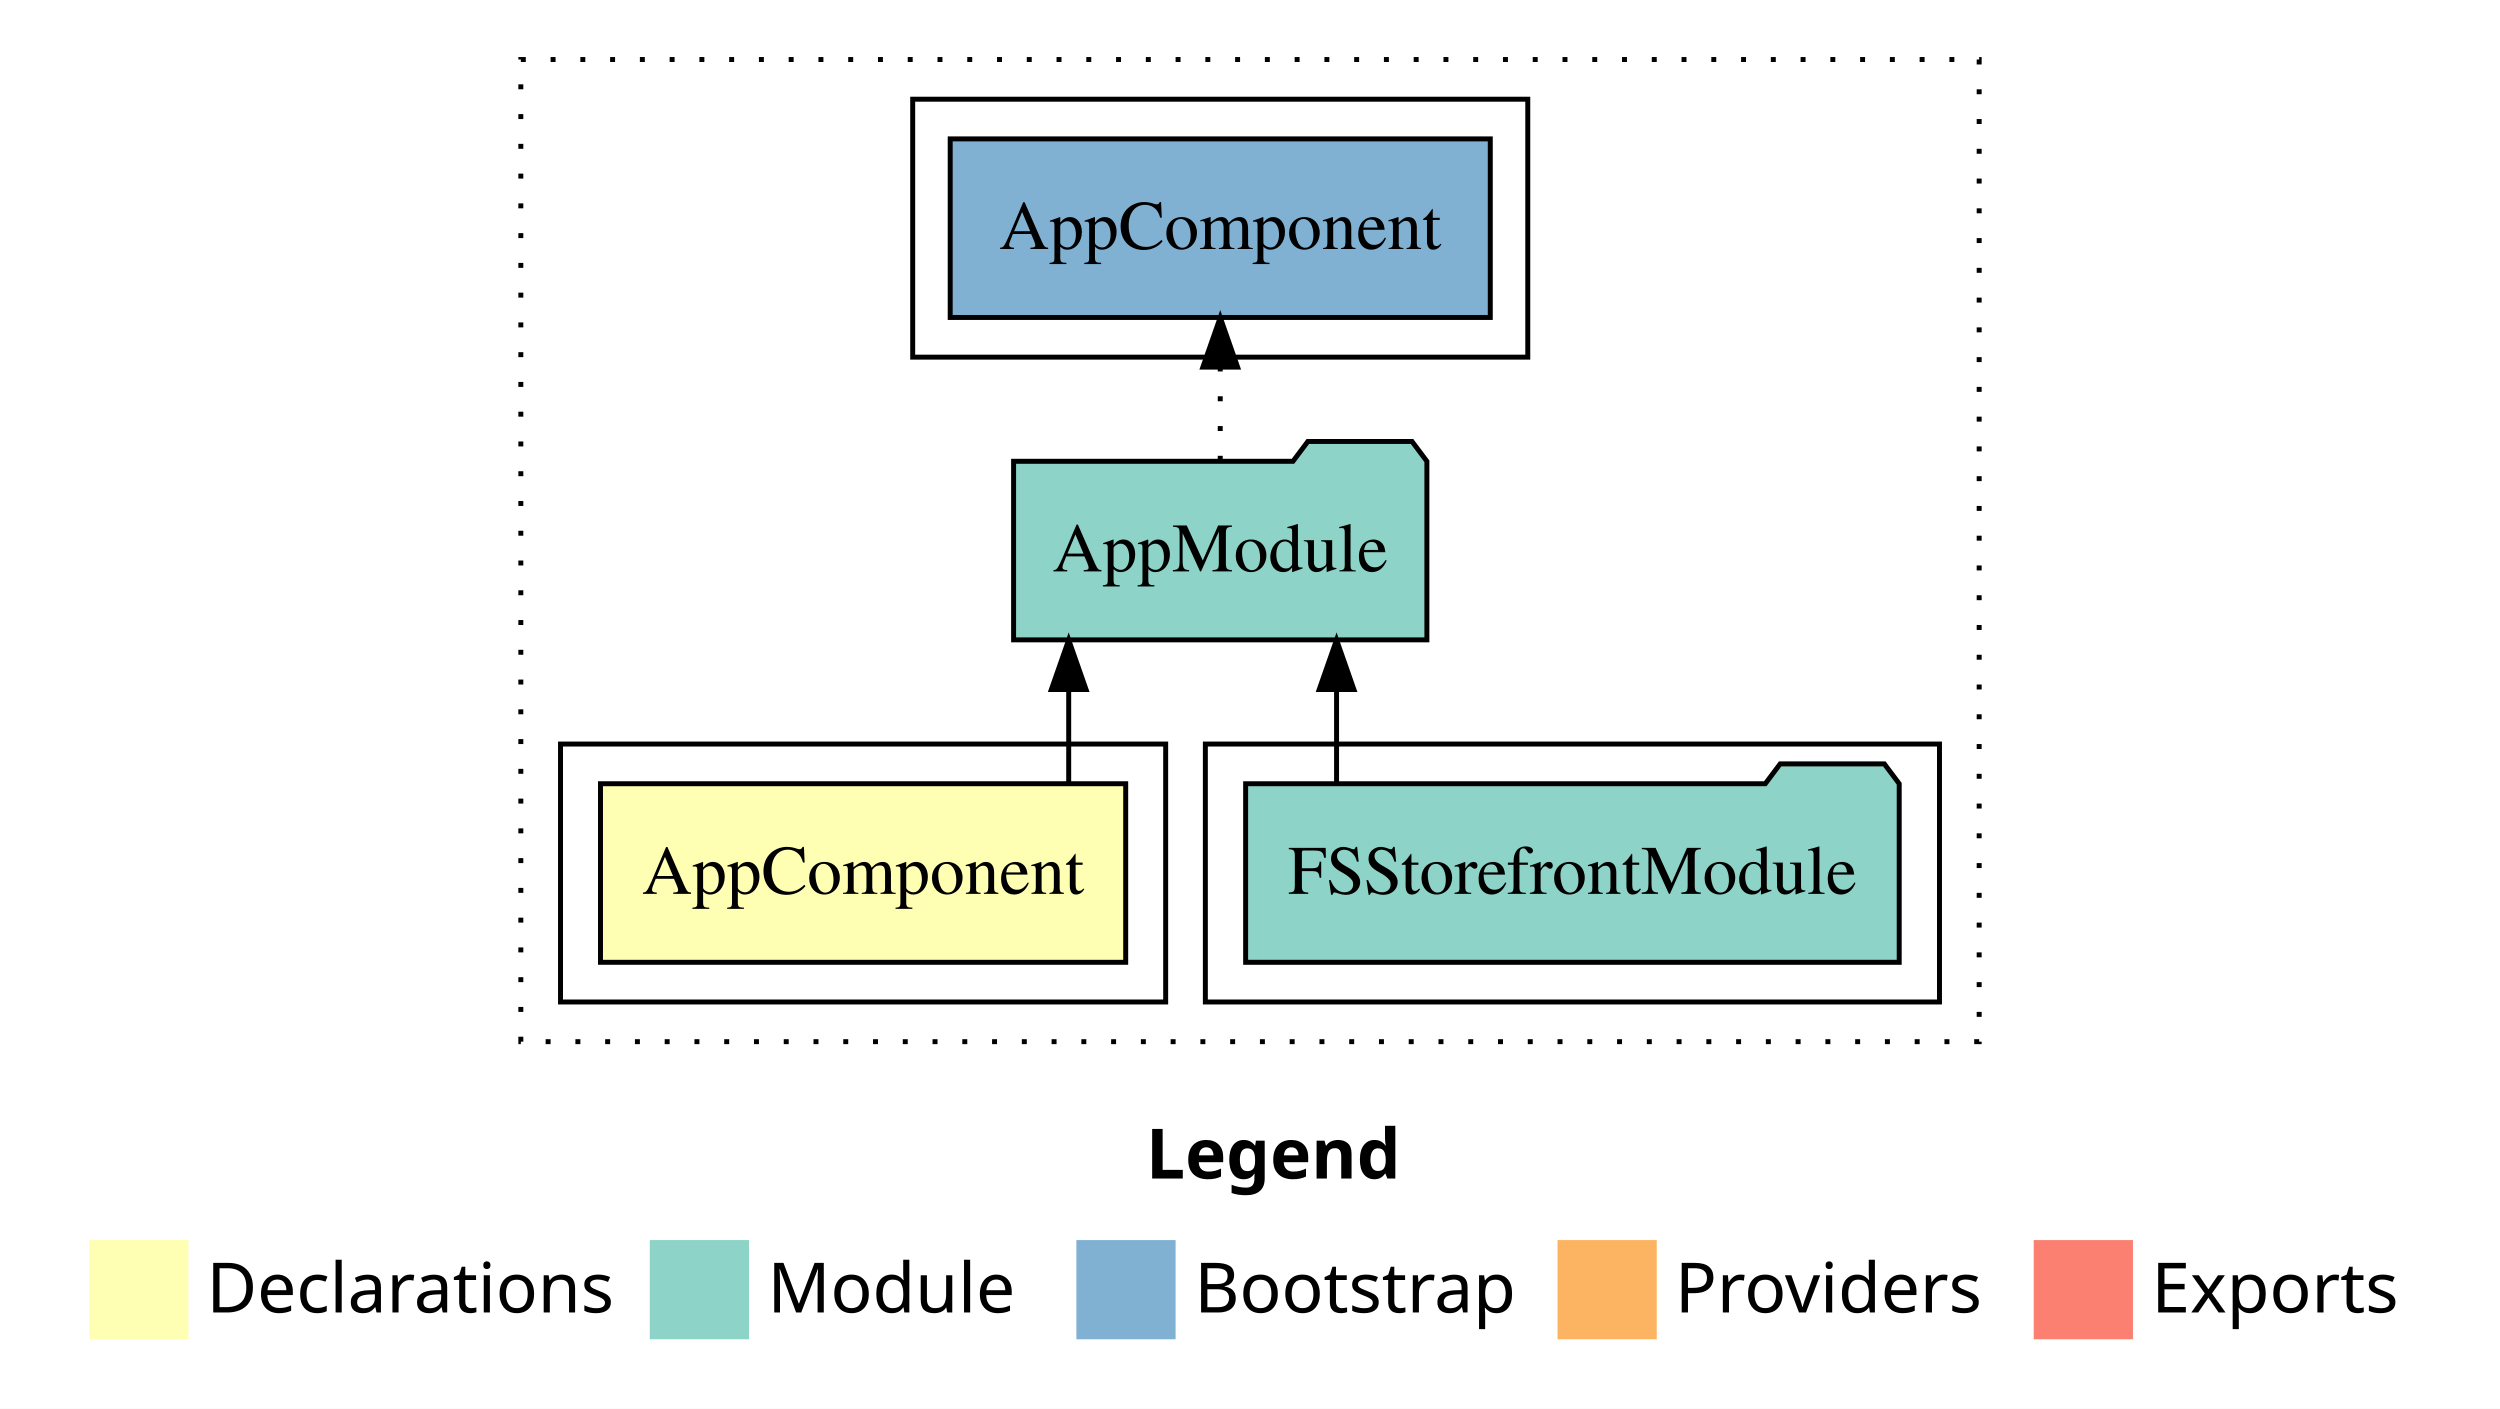
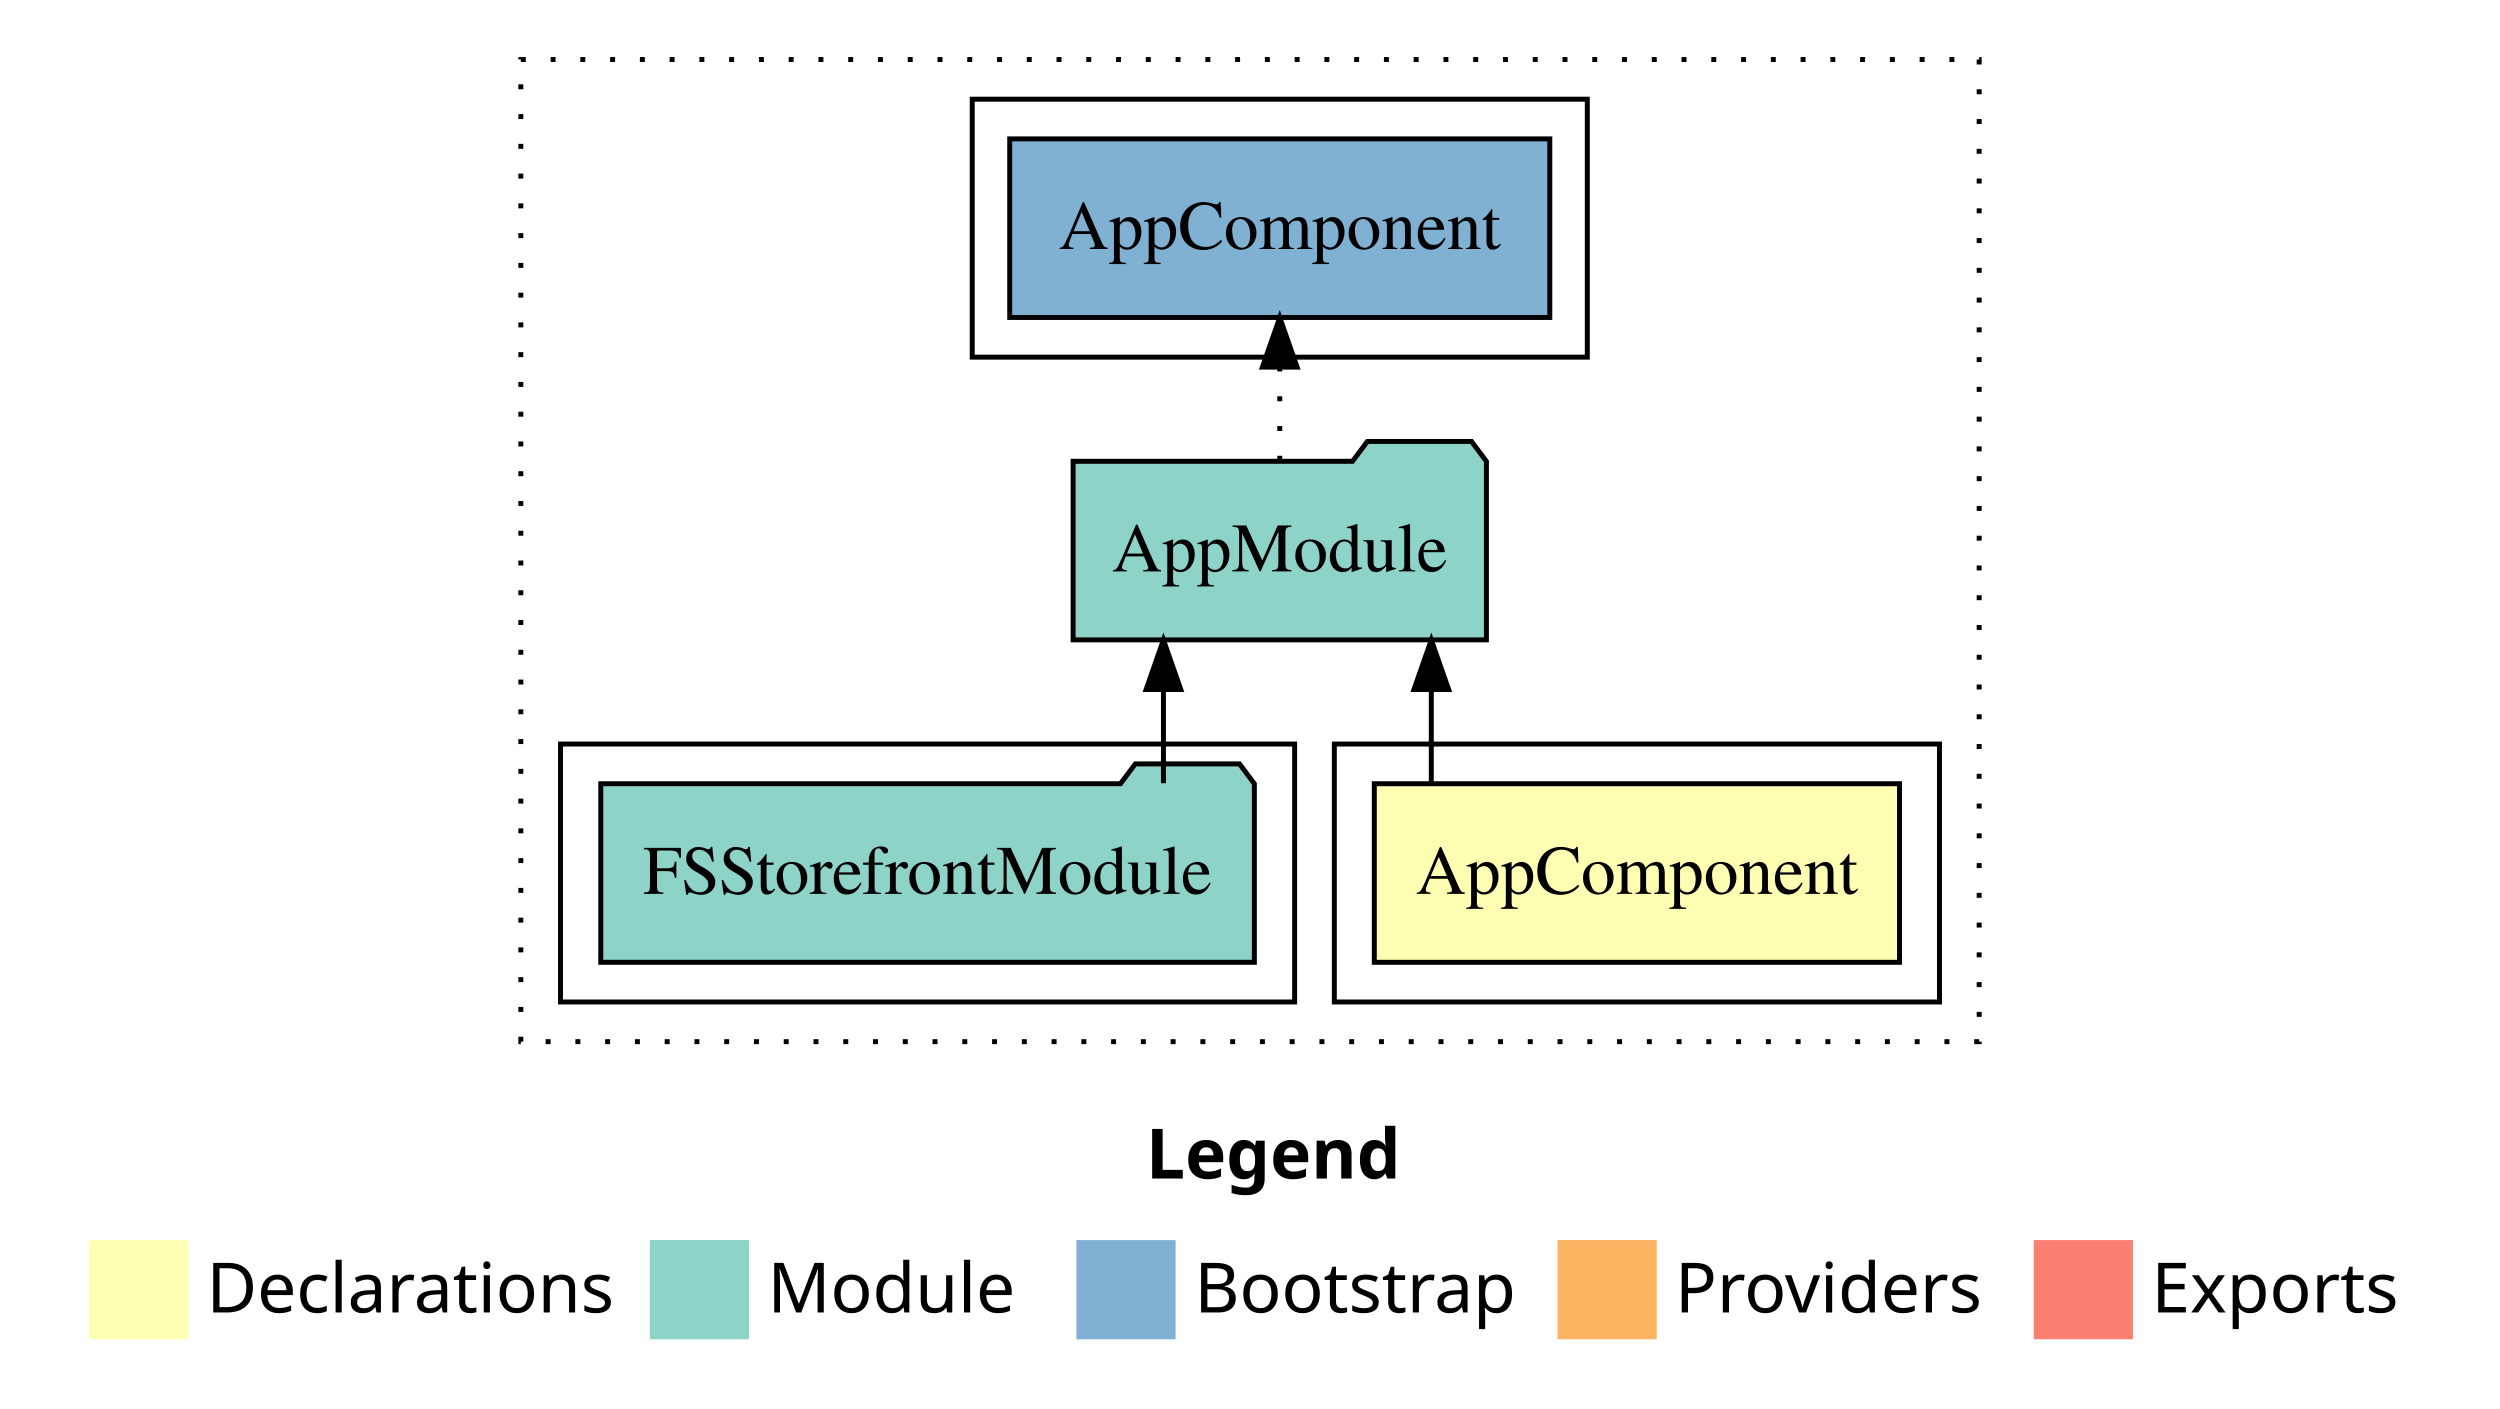
<svg xmlns="http://www.w3.org/2000/svg" width="504pt" height="284pt" viewBox="0.00 0.00 504.00 284.00">
  <g id="graph0" class="graph" transform="scale(1 1) rotate(0) translate(4 280)">
    <polygon fill="white" stroke="transparent" points="-4,4 -4,-280 500,-280 500,4 -4,4" />
    <text text-anchor="start" x="227.01" y="-42.4" font-family="sans-serif" font-weight="bold" font-size="14.00">Legend</text>
    <polygon fill="#ffffb3" stroke="transparent" points="14,-10 14,-30 34,-30 34,-10 14,-10" />
    <text text-anchor="start" x="37.63" y="-15.4" font-family="sans-serif" font-size="14.00">  Declarations</text>
    <polygon fill="#8dd3c7" stroke="transparent" points="127,-10 127,-30 147,-30 147,-10 127,-10" />
    <text text-anchor="start" x="150.73" y="-15.4" font-family="sans-serif" font-size="14.00">  Module</text>
    <polygon fill="#80b1d3" stroke="transparent" points="213,-10 213,-30 233,-30 233,-10 213,-10" />
    <text text-anchor="start" x="236.78" y="-15.4" font-family="sans-serif" font-size="14.00">  Bootstrap</text>
    <polygon fill="#fdb462" stroke="transparent" points="310,-10 310,-30 330,-30 330,-10 310,-10" />
    <text text-anchor="start" x="333.67" y="-15.4" font-family="sans-serif" font-size="14.00">  Providers</text>
    <polygon fill="#fb8072" stroke="transparent" points="406,-10 406,-30 426,-30 426,-10 406,-10" />
    <text text-anchor="start" x="429.73" y="-15.4" font-family="sans-serif" font-size="14.00">  Exports</text>
    <g id="clust1" class="cluster">
      <polygon fill="none" stroke="black" stroke-dasharray="1,5" points="101,-70 101,-268 395,-268 395,-70 101,-70" />
    </g>
+     <g id="clust2" class="cluster">
+       <polygon fill="none" stroke="black" points="265,-78 265,-130 387,-130 387,-78 265,-78" />
+     </g>
    <g id="clust4" class="cluster">
-       <polygon fill="none" stroke="black" points="239,-78 239,-130 387,-130 387,-78 239,-78" />
+       <polygon fill="none" stroke="black" points="109,-78 109,-130 257,-130 257,-78 109,-78" />
    </g>
    <g id="clust6" class="cluster">
-       <polygon fill="none" stroke="black" points="180,-208 180,-260 304,-260 304,-208 180,-208" />
-     </g>
-     <g id="clust2" class="cluster">
-       <polygon fill="none" stroke="black" points="109,-78 109,-130 231,-130 231,-78 109,-78" />
+       <polygon fill="none" stroke="black" points="192,-208 192,-260 316,-260 316,-208 192,-208" />
    </g>
    <g id="node1" class="node">
-       <polygon fill="#ffffb3" stroke="black" points="222.94,-122 117.06,-122 117.06,-86 222.94,-86 222.94,-122" />
-       <text text-anchor="middle" x="170" y="-99.8" font-family="Times,serif" font-size="14.00">AppComponent</text>
+       <polygon fill="#ffffb3" stroke="black" points="378.94,-122 273.06,-122 273.06,-86 378.94,-86 378.94,-122" />
+       <text text-anchor="middle" x="326" y="-99.8" font-family="Times,serif" font-size="14.00">AppComponent</text>
    </g>
    <g id="node2" class="node">
-       <polygon fill="#8dd3c7" stroke="black" points="283.66,-187 280.66,-191 259.66,-191 256.66,-187 200.34,-187 200.34,-151 283.66,-151 283.66,-187" />
-       <text text-anchor="middle" x="242" y="-164.8" font-family="Times,serif" font-size="14.00">AppModule</text>
+       <polygon fill="#8dd3c7" stroke="black" points="295.66,-187 292.66,-191 271.66,-191 268.66,-187 212.34,-187 212.34,-151 295.66,-151 295.66,-187" />
+       <text text-anchor="middle" x="254" y="-164.8" font-family="Times,serif" font-size="14.00">AppModule</text>
    </g>
    <g id="edge1" class="edge">
-       <path fill="none" stroke="black" d="M211.45,-122.11C211.45,-122.11 211.45,-140.99 211.45,-140.99" />
-       <polygon fill="black" stroke="black" points="207.95,-140.99 211.45,-150.99 214.95,-140.99 207.95,-140.99" />
+       <path fill="none" stroke="black" d="M284.55,-122.11C284.55,-122.11 284.55,-140.99 284.55,-140.99" />
+       <polygon fill="black" stroke="black" points="281.05,-140.99 284.55,-150.99 288.05,-140.99 281.05,-140.99" />
    </g>
    <g id="node4" class="node">
-       <polygon fill="#80b1d3" stroke="black" points="296.44,-252 187.56,-252 187.56,-216 296.44,-216 296.44,-252" />
-       <text text-anchor="middle" x="242" y="-229.8" font-family="Times,serif" font-size="14.00">AppComponent </text>
+       <polygon fill="#80b1d3" stroke="black" points="308.44,-252 199.56,-252 199.56,-216 308.44,-216 308.44,-252" />
+       <text text-anchor="middle" x="254" y="-229.8" font-family="Times,serif" font-size="14.00">AppComponent </text>
    </g>
    <g id="edge3" class="edge">
-       <path fill="none" stroke="black" stroke-dasharray="1,5" d="M242,-187.11C242,-187.11 242,-205.99 242,-205.99" />
-       <polygon fill="black" stroke="black" points="238.5,-205.99 242,-215.99 245.5,-205.99 238.5,-205.99" />
+       <path fill="none" stroke="black" stroke-dasharray="1,5" d="M254,-187.11C254,-187.11 254,-205.99 254,-205.99" />
+       <polygon fill="black" stroke="black" points="250.5,-205.99 254,-215.99 257.5,-205.99 250.5,-205.99" />
    </g>
    <g id="node3" class="node">
-       <polygon fill="#8dd3c7" stroke="black" points="378.88,-122 375.88,-126 354.88,-126 351.88,-122 247.12,-122 247.12,-86 378.88,-86 378.88,-122" />
-       <text text-anchor="middle" x="313" y="-99.8" font-family="Times,serif" font-size="14.00">FSStorefrontModule</text>
+       <polygon fill="#8dd3c7" stroke="black" points="248.88,-122 245.88,-126 224.88,-126 221.88,-122 117.12,-122 117.12,-86 248.88,-86 248.88,-122" />
+       <text text-anchor="middle" x="183" y="-99.8" font-family="Times,serif" font-size="14.00">FSStorefrontModule</text>
    </g>
    <g id="edge2" class="edge">
-       <path fill="none" stroke="black" d="M265.45,-122.11C265.45,-122.11 265.45,-140.99 265.45,-140.99" />
-       <polygon fill="black" stroke="black" points="261.95,-140.99 265.45,-150.99 268.95,-140.99 261.95,-140.99" />
+       <path fill="none" stroke="black" d="M230.55,-122.11C230.55,-122.11 230.55,-140.99 230.55,-140.99" />
+       <polygon fill="black" stroke="black" points="227.05,-140.99 230.55,-150.99 234.05,-140.99 227.05,-140.99" />
    </g>
  </g>
</svg>
